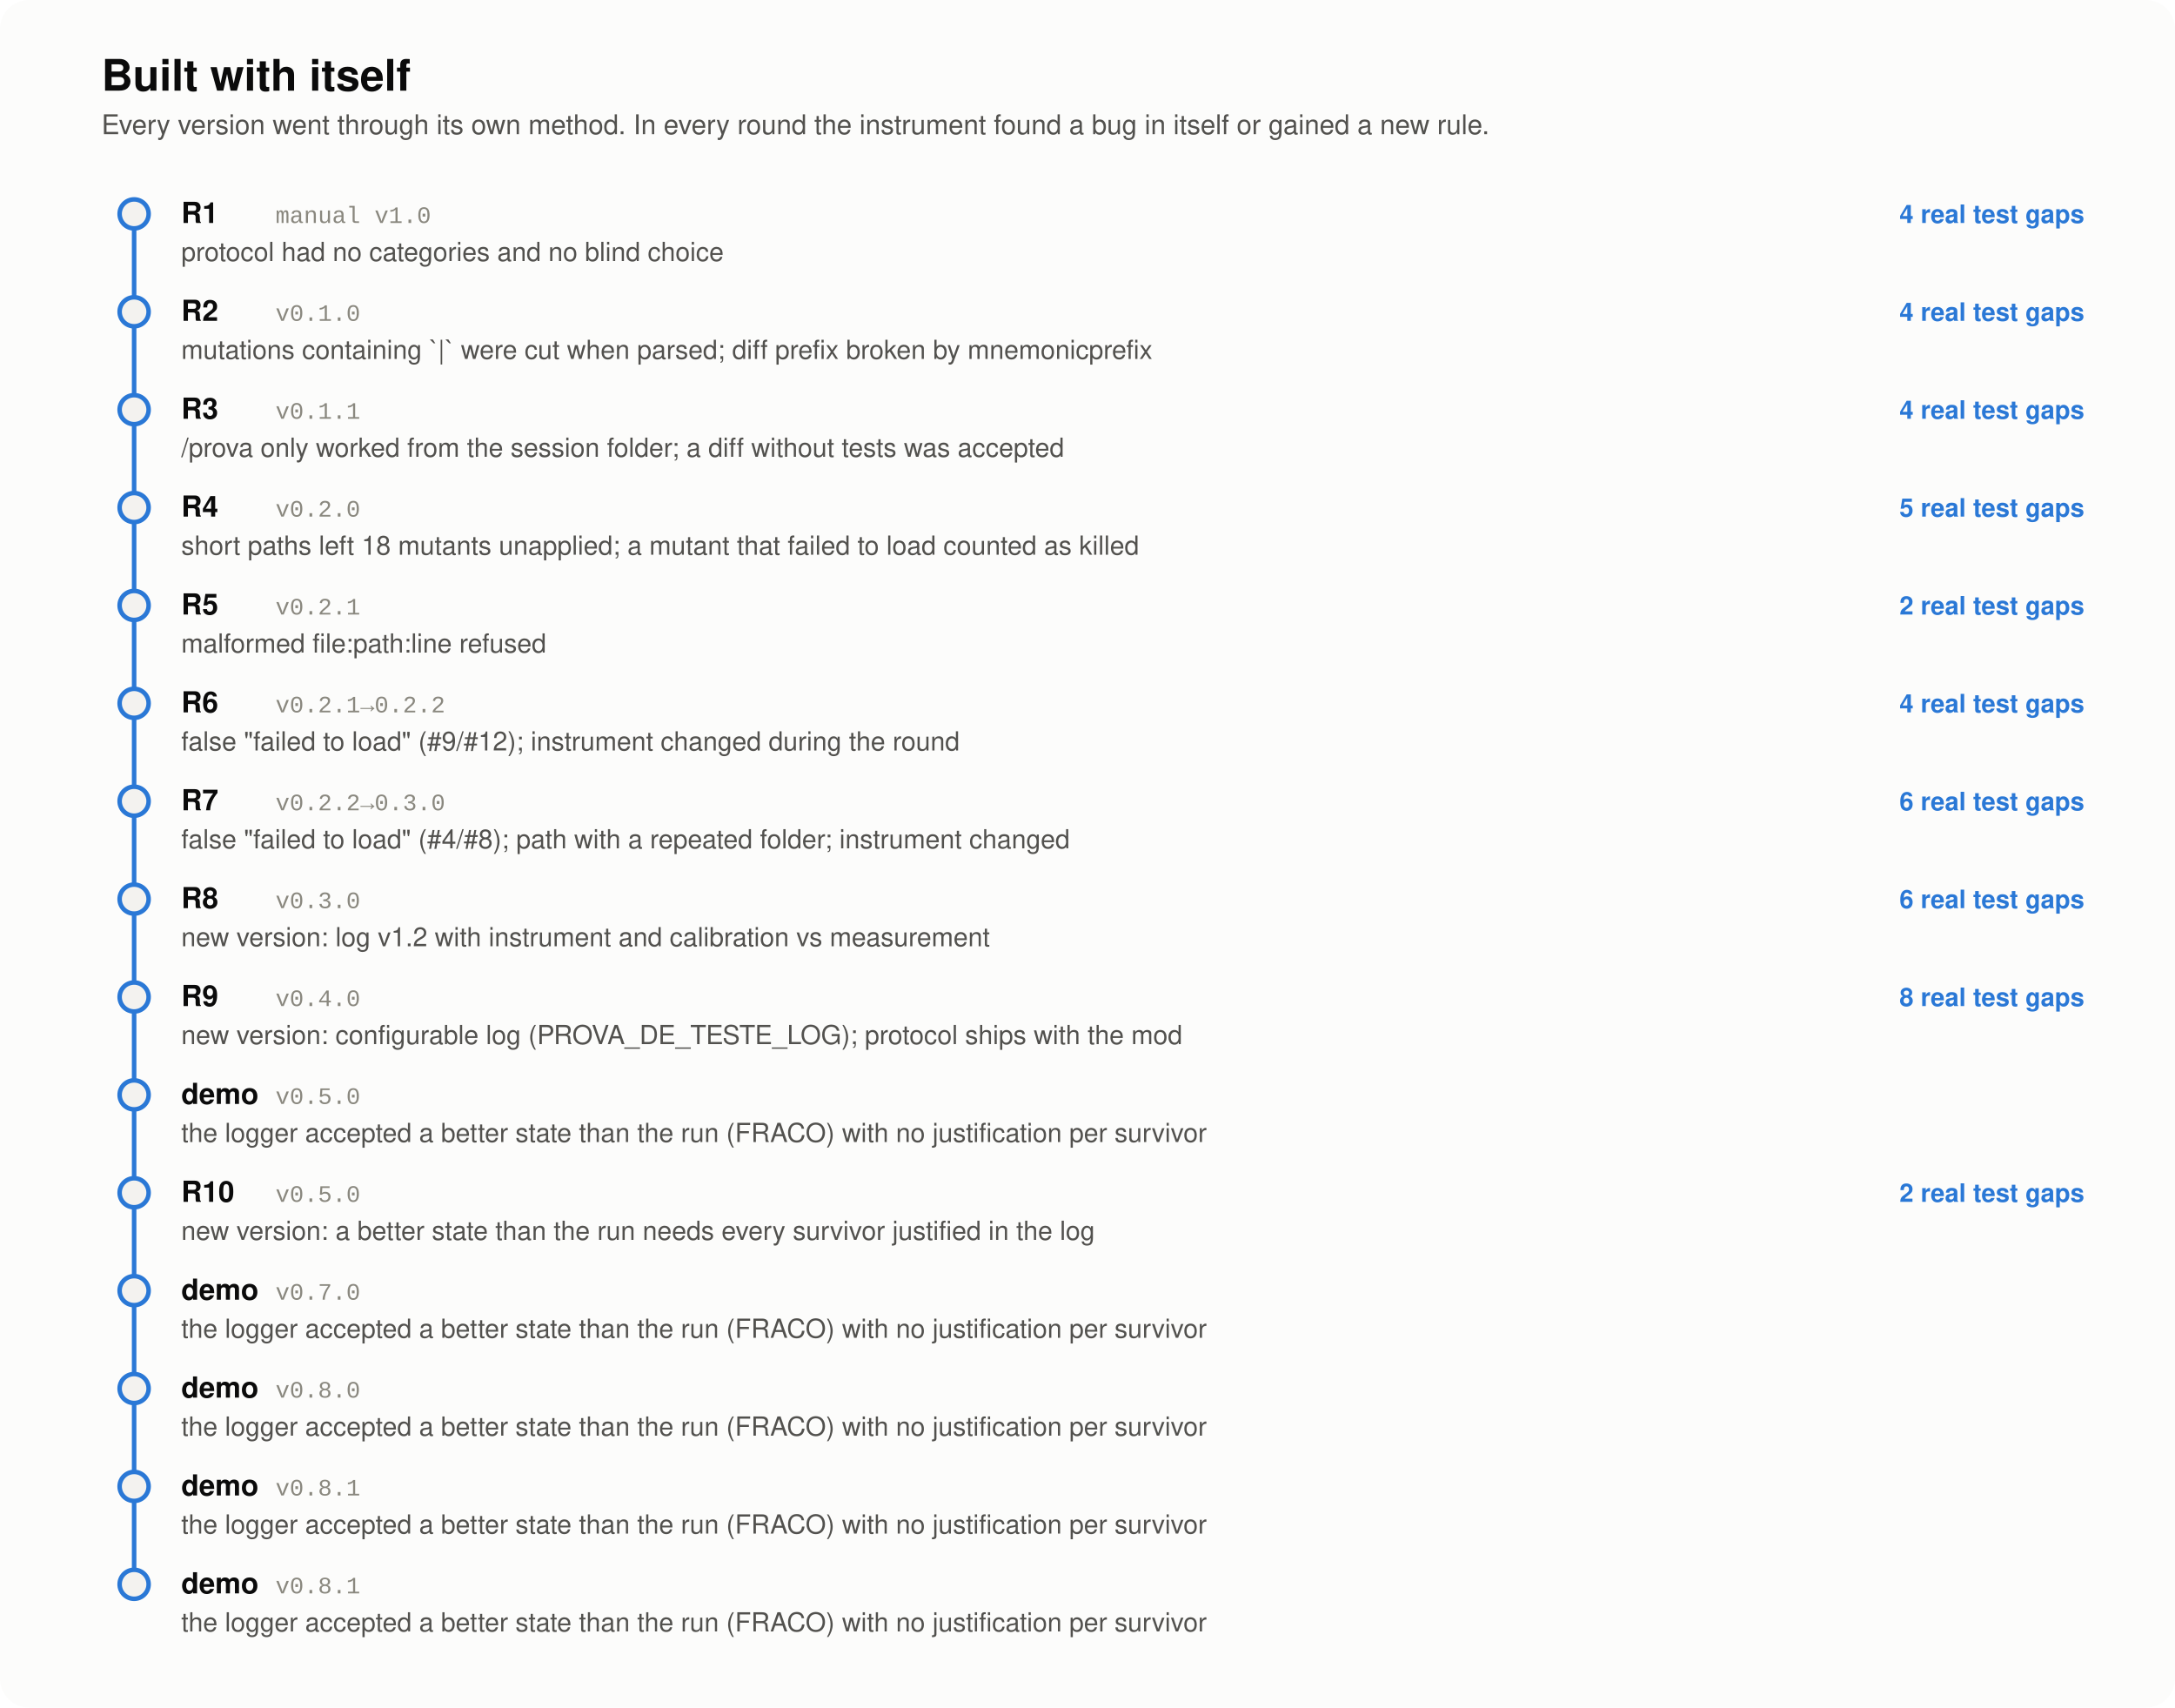
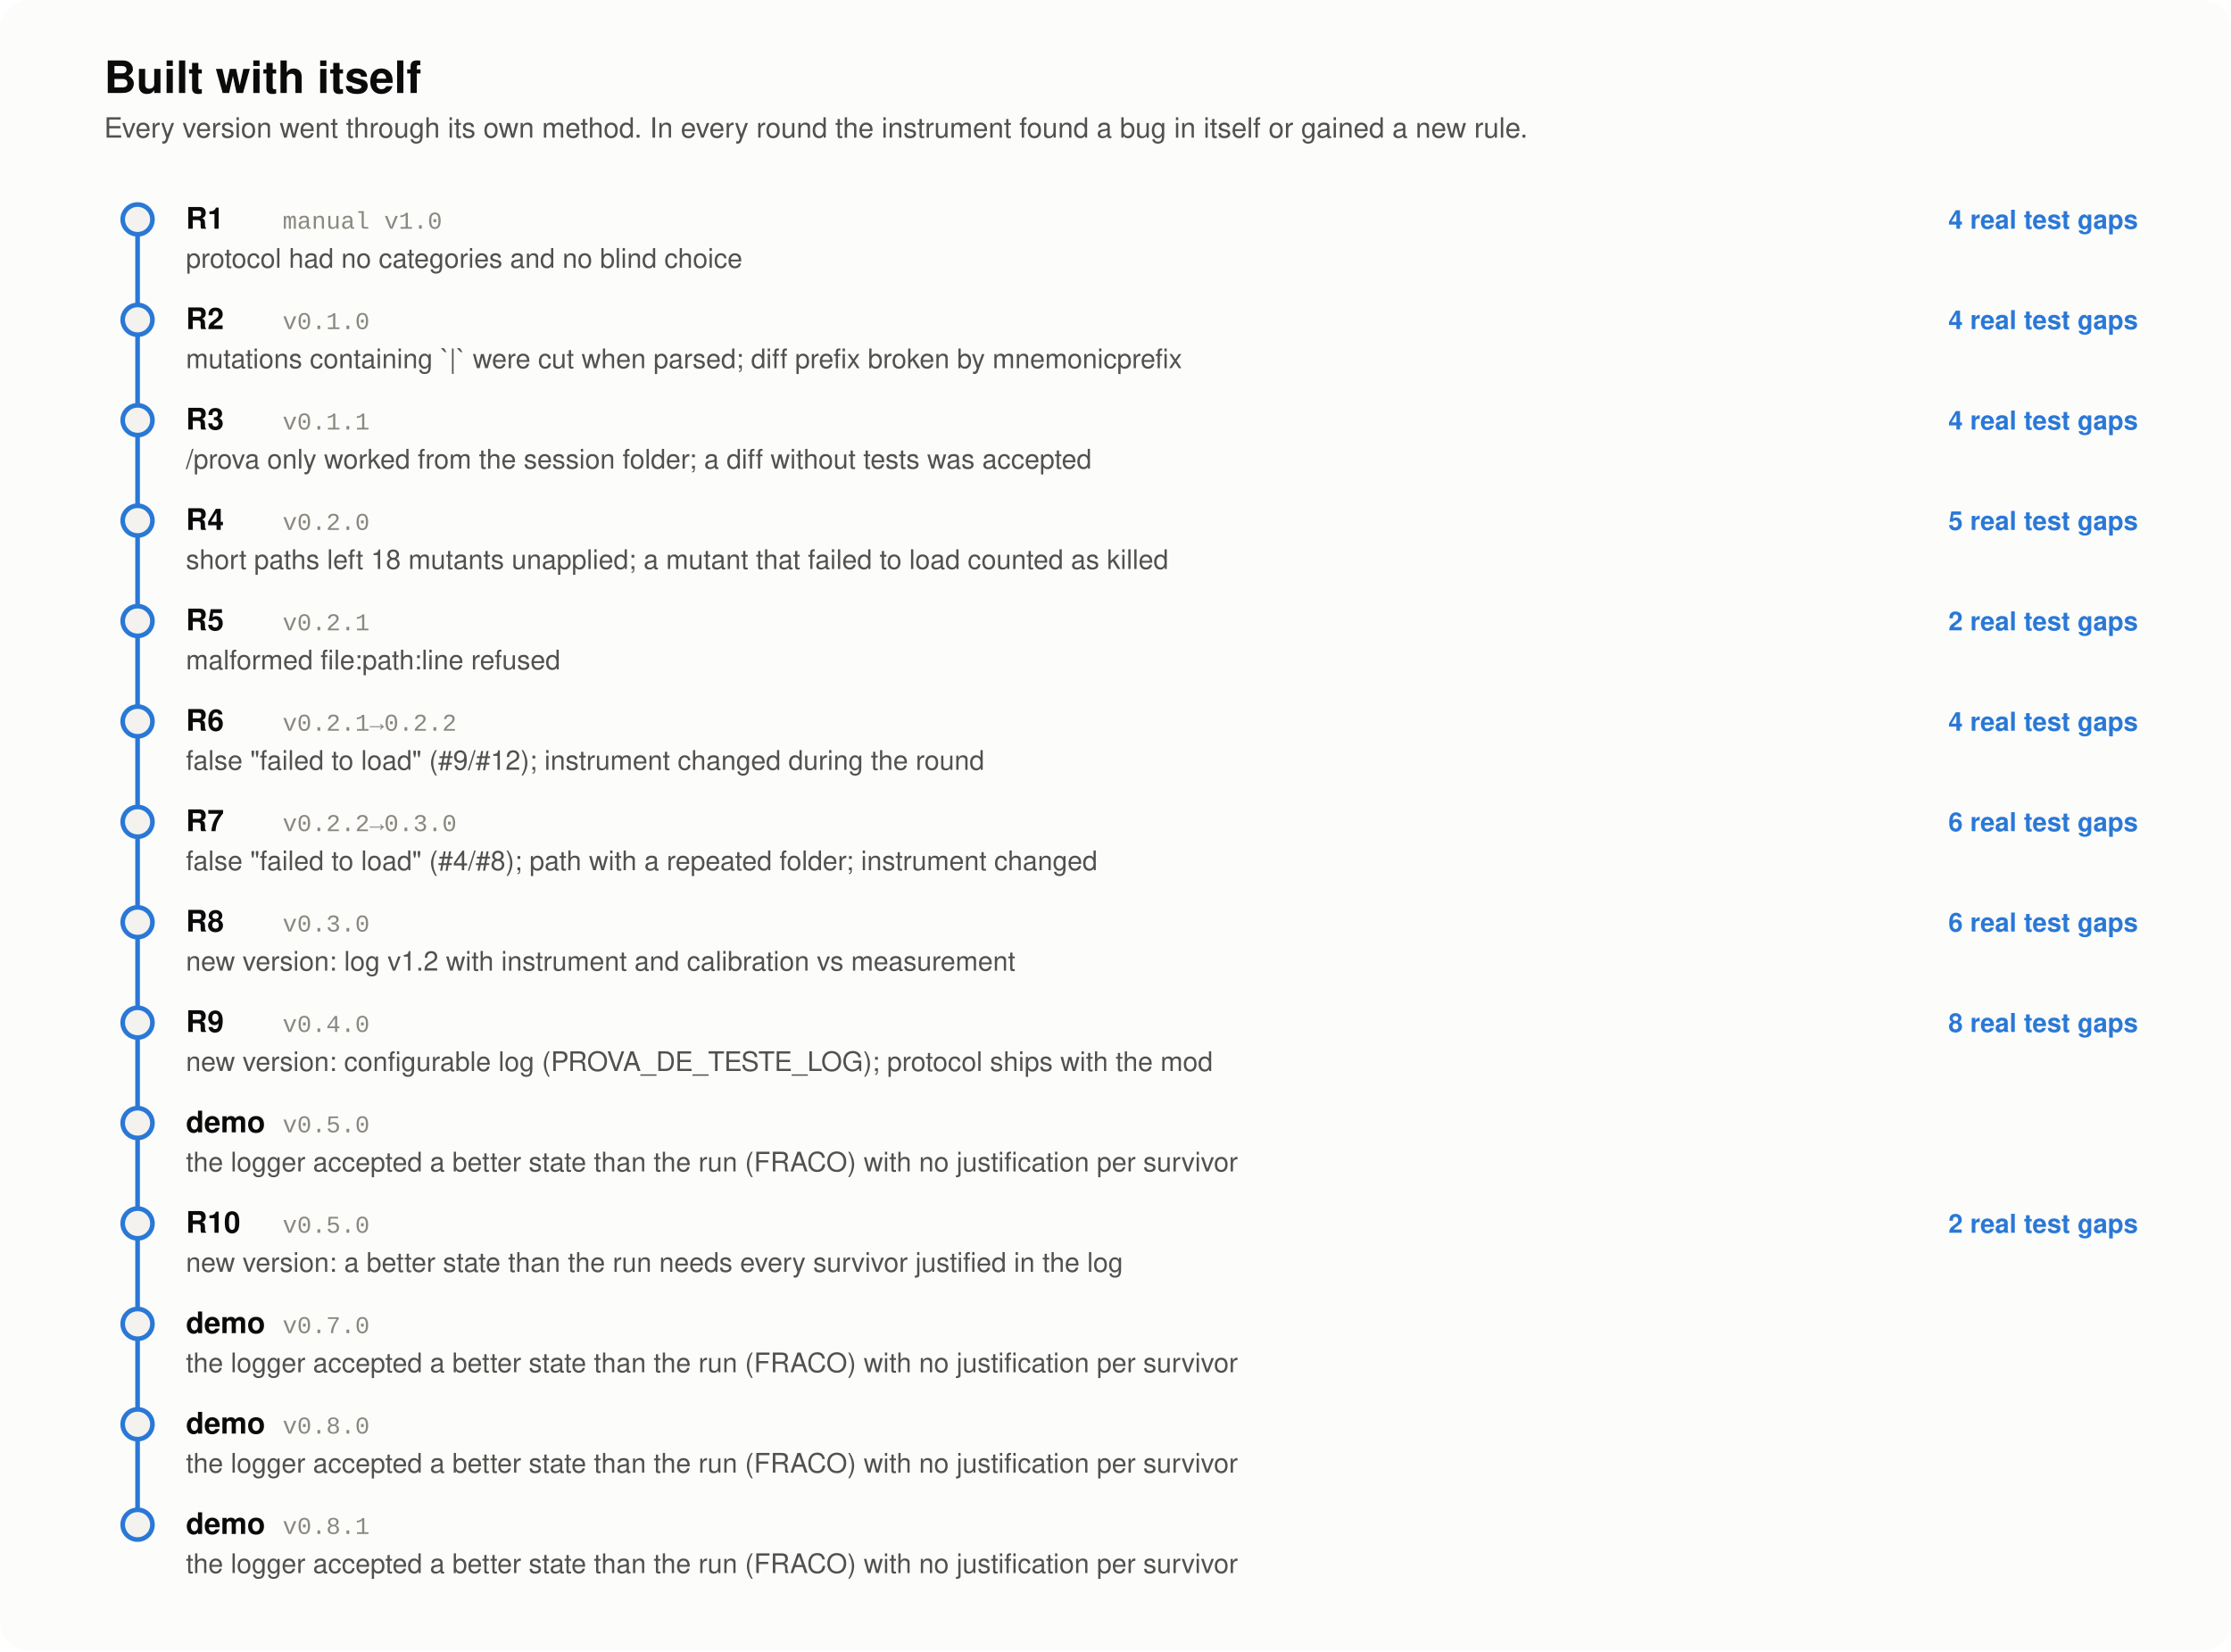
- <svg xmlns="http://www.w3.org/2000/svg" viewBox="0 0 1200 942" width="1200" height="942" role="img" aria-label="Timeline of the instrument calibration rounds" font-family="ui-sans-serif, -apple-system, 'Segoe UI', Helvetica, Arial, sans-serif">
+ <svg xmlns="http://www.w3.org/2000/svg" viewBox="0 0 1200 888" width="1200" height="888" role="img" aria-label="Timeline of the instrument calibration rounds" font-family="ui-sans-serif, -apple-system, 'Segoe UI', Helvetica, Arial, sans-serif">
  <style>
  .sup { fill: #fcfcfb; } .sup2 { fill: #f3f2ef; } .borda { stroke: #dedcd5; }
  .t1 { fill: #0b0b0b; } .t2 { fill: #52514e; } .t3 { fill: #8a887f; }
  .ac { fill: #2a78d6; } .acs { stroke: #2a78d6; } .acf { fill: #e8f1fb; }
  .ok { fill: #0f7a3d; } .okf { fill: #e3f3e8; }
  @media (prefers-color-scheme: dark) {
    .sup { fill: #1a1a19; } .sup2 { fill: #232322; } .borda { stroke: #3a3936; }
    .t1 { fill: #f0efec; } .t2 { fill: #c3c2b7; } .t3 { fill: #8f8d84; }
    .ac { fill: #3987e5; } .acs { stroke: #3987e5; } .acf { fill: #1d2c40; }
    .ok { fill: #4cc27a; } .okf { fill: #16301f; }
  }
  @media (prefers-reduced-motion: reduce) { * { animation: none !important; } }
</style>
-   <rect width="1200" height="942" rx="16" class="sup" />
+   <rect width="1200" height="888" rx="16" class="sup" />
  <text x="56" y="50" font-size="24" font-weight="800" class="t1">Built with itself</text>
  <text x="56" y="74" font-size="15" class="t2">Every version went through its own method. In every round the instrument found a bug in itself or gained a new rule.</text>
  <line x1="74" y1="126" x2="74" y2="164" class="acs" stroke-width="2.5" />
  <circle cx="74" cy="118" r="8" class="sup2 acs" stroke-width="2.5" />
  <text x="100" y="123" font-size="16" font-weight="700" class="t1">R1</text>
  <text x="152" y="123" font-size="13" class="t3" font-family="ui-monospace, 'SF Mono', Menlo, Consolas, 'Liberation Mono', monospace">manual v1.0</text>
  <text x="100" y="144" font-size="14.5" class="t2">protocol had no categories and no blind choice</text>
  <text x="1150" y="123" font-size="14" class="ac" text-anchor="end" font-weight="700">4 real test gaps</text>
  <line x1="74" y1="180" x2="74" y2="218" class="acs" stroke-width="2.5" />
  <circle cx="74" cy="172" r="8" class="sup2 acs" stroke-width="2.5" />
  <text x="100" y="177" font-size="16" font-weight="700" class="t1">R2</text>
  <text x="152" y="177" font-size="13" class="t3" font-family="ui-monospace, 'SF Mono', Menlo, Consolas, 'Liberation Mono', monospace">v0.1.0</text>
  <text x="100" y="198" font-size="14.5" class="t2">mutations containing `|` were cut when parsed; diff prefix broken by mnemonicprefix</text>
  <text x="1150" y="177" font-size="14" class="ac" text-anchor="end" font-weight="700">4 real test gaps</text>
  <line x1="74" y1="234" x2="74" y2="272" class="acs" stroke-width="2.5" />
  <circle cx="74" cy="226" r="8" class="sup2 acs" stroke-width="2.5" />
  <text x="100" y="231" font-size="16" font-weight="700" class="t1">R3</text>
  <text x="152" y="231" font-size="13" class="t3" font-family="ui-monospace, 'SF Mono', Menlo, Consolas, 'Liberation Mono', monospace">v0.1.1</text>
  <text x="100" y="252" font-size="14.5" class="t2">/prova only worked from the session folder; a diff without tests was accepted</text>
  <text x="1150" y="231" font-size="14" class="ac" text-anchor="end" font-weight="700">4 real test gaps</text>
  <line x1="74" y1="288" x2="74" y2="326" class="acs" stroke-width="2.5" />
  <circle cx="74" cy="280" r="8" class="sup2 acs" stroke-width="2.5" />
  <text x="100" y="285" font-size="16" font-weight="700" class="t1">R4</text>
  <text x="152" y="285" font-size="13" class="t3" font-family="ui-monospace, 'SF Mono', Menlo, Consolas, 'Liberation Mono', monospace">v0.2.0</text>
  <text x="100" y="306" font-size="14.5" class="t2">short paths left 18 mutants unapplied; a mutant that failed to load counted as killed</text>
  <text x="1150" y="285" font-size="14" class="ac" text-anchor="end" font-weight="700">5 real test gaps</text>
  <line x1="74" y1="342" x2="74" y2="380" class="acs" stroke-width="2.5" />
  <circle cx="74" cy="334" r="8" class="sup2 acs" stroke-width="2.5" />
  <text x="100" y="339" font-size="16" font-weight="700" class="t1">R5</text>
  <text x="152" y="339" font-size="13" class="t3" font-family="ui-monospace, 'SF Mono', Menlo, Consolas, 'Liberation Mono', monospace">v0.2.1</text>
  <text x="100" y="360" font-size="14.5" class="t2">malformed file:path:line refused</text>
  <text x="1150" y="339" font-size="14" class="ac" text-anchor="end" font-weight="700">2 real test gaps</text>
  <line x1="74" y1="396" x2="74" y2="434" class="acs" stroke-width="2.5" />
  <circle cx="74" cy="388" r="8" class="sup2 acs" stroke-width="2.5" />
  <text x="100" y="393" font-size="16" font-weight="700" class="t1">R6</text>
  <text x="152" y="393" font-size="13" class="t3" font-family="ui-monospace, 'SF Mono', Menlo, Consolas, 'Liberation Mono', monospace">v0.2.1→0.2.2</text>
  <text x="100" y="414" font-size="14.5" class="t2">false "failed to load" (#9/#12); instrument changed during the round</text>
  <text x="1150" y="393" font-size="14" class="ac" text-anchor="end" font-weight="700">4 real test gaps</text>
  <line x1="74" y1="450" x2="74" y2="488" class="acs" stroke-width="2.5" />
  <circle cx="74" cy="442" r="8" class="sup2 acs" stroke-width="2.5" />
  <text x="100" y="447" font-size="16" font-weight="700" class="t1">R7</text>
  <text x="152" y="447" font-size="13" class="t3" font-family="ui-monospace, 'SF Mono', Menlo, Consolas, 'Liberation Mono', monospace">v0.2.2→0.3.0</text>
  <text x="100" y="468" font-size="14.5" class="t2">false "failed to load" (#4/#8); path with a repeated folder; instrument changed</text>
  <text x="1150" y="447" font-size="14" class="ac" text-anchor="end" font-weight="700">6 real test gaps</text>
  <line x1="74" y1="504" x2="74" y2="542" class="acs" stroke-width="2.5" />
  <circle cx="74" cy="496" r="8" class="sup2 acs" stroke-width="2.5" />
  <text x="100" y="501" font-size="16" font-weight="700" class="t1">R8</text>
  <text x="152" y="501" font-size="13" class="t3" font-family="ui-monospace, 'SF Mono', Menlo, Consolas, 'Liberation Mono', monospace">v0.3.0</text>
  <text x="100" y="522" font-size="14.5" class="t2">new version: log v1.2 with instrument and calibration vs measurement</text>
  <text x="1150" y="501" font-size="14" class="ac" text-anchor="end" font-weight="700">6 real test gaps</text>
  <line x1="74" y1="558" x2="74" y2="596" class="acs" stroke-width="2.5" />
  <circle cx="74" cy="550" r="8" class="sup2 acs" stroke-width="2.5" />
  <text x="100" y="555" font-size="16" font-weight="700" class="t1">R9</text>
  <text x="152" y="555" font-size="13" class="t3" font-family="ui-monospace, 'SF Mono', Menlo, Consolas, 'Liberation Mono', monospace">v0.4.0</text>
  <text x="100" y="576" font-size="14.5" class="t2">new version: configurable log (PROVA_DE_TESTE_LOG); protocol ships with the mod</text>
  <text x="1150" y="555" font-size="14" class="ac" text-anchor="end" font-weight="700">8 real test gaps</text>
  <line x1="74" y1="612" x2="74" y2="650" class="acs" stroke-width="2.5" />
  <circle cx="74" cy="604" r="8" class="sup2 acs" stroke-width="2.5" />
  <text x="100" y="609" font-size="16" font-weight="700" class="t1">demo</text>
  <text x="152" y="609" font-size="13" class="t3" font-family="ui-monospace, 'SF Mono', Menlo, Consolas, 'Liberation Mono', monospace">v0.5.0</text>
  <text x="100" y="630" font-size="14.5" class="t2">the logger accepted a better state than the run (FRACO) with no justification per survivor</text>
  <line x1="74" y1="666" x2="74" y2="704" class="acs" stroke-width="2.5" />
  <circle cx="74" cy="658" r="8" class="sup2 acs" stroke-width="2.5" />
  <text x="100" y="663" font-size="16" font-weight="700" class="t1">R10</text>
  <text x="152" y="663" font-size="13" class="t3" font-family="ui-monospace, 'SF Mono', Menlo, Consolas, 'Liberation Mono', monospace">v0.5.0</text>
  <text x="100" y="684" font-size="14.5" class="t2">new version: a better state than the run needs every survivor justified in the log</text>
  <text x="1150" y="663" font-size="14" class="ac" text-anchor="end" font-weight="700">2 real test gaps</text>
  <line x1="74" y1="720" x2="74" y2="758" class="acs" stroke-width="2.5" />
  <circle cx="74" cy="712" r="8" class="sup2 acs" stroke-width="2.5" />
  <text x="100" y="717" font-size="16" font-weight="700" class="t1">demo</text>
  <text x="152" y="717" font-size="13" class="t3" font-family="ui-monospace, 'SF Mono', Menlo, Consolas, 'Liberation Mono', monospace">v0.7.0</text>
  <text x="100" y="738" font-size="14.5" class="t2">the logger accepted a better state than the run (FRACO) with no justification per survivor</text>
  <line x1="74" y1="774" x2="74" y2="812" class="acs" stroke-width="2.5" />
  <circle cx="74" cy="766" r="8" class="sup2 acs" stroke-width="2.5" />
  <text x="100" y="771" font-size="16" font-weight="700" class="t1">demo</text>
  <text x="152" y="771" font-size="13" class="t3" font-family="ui-monospace, 'SF Mono', Menlo, Consolas, 'Liberation Mono', monospace">v0.8.0</text>
  <text x="100" y="792" font-size="14.5" class="t2">the logger accepted a better state than the run (FRACO) with no justification per survivor</text>
-   <line x1="74" y1="828" x2="74" y2="866" class="acs" stroke-width="2.5" />
  <circle cx="74" cy="820" r="8" class="sup2 acs" stroke-width="2.5" />
  <text x="100" y="825" font-size="16" font-weight="700" class="t1">demo</text>
  <text x="152" y="825" font-size="13" class="t3" font-family="ui-monospace, 'SF Mono', Menlo, Consolas, 'Liberation Mono', monospace">v0.8.1</text>
  <text x="100" y="846" font-size="14.5" class="t2">the logger accepted a better state than the run (FRACO) with no justification per survivor</text>
-   <circle cx="74" cy="874" r="8" class="sup2 acs" stroke-width="2.5" />
-   <text x="100" y="879" font-size="16" font-weight="700" class="t1">demo</text>
-   <text x="152" y="879" font-size="13" class="t3" font-family="ui-monospace, 'SF Mono', Menlo, Consolas, 'Liberation Mono', monospace">v0.8.1</text>
-   <text x="100" y="900" font-size="14.5" class="t2">the logger accepted a better state than the run (FRACO) with no justification per survivor</text>
</svg>
